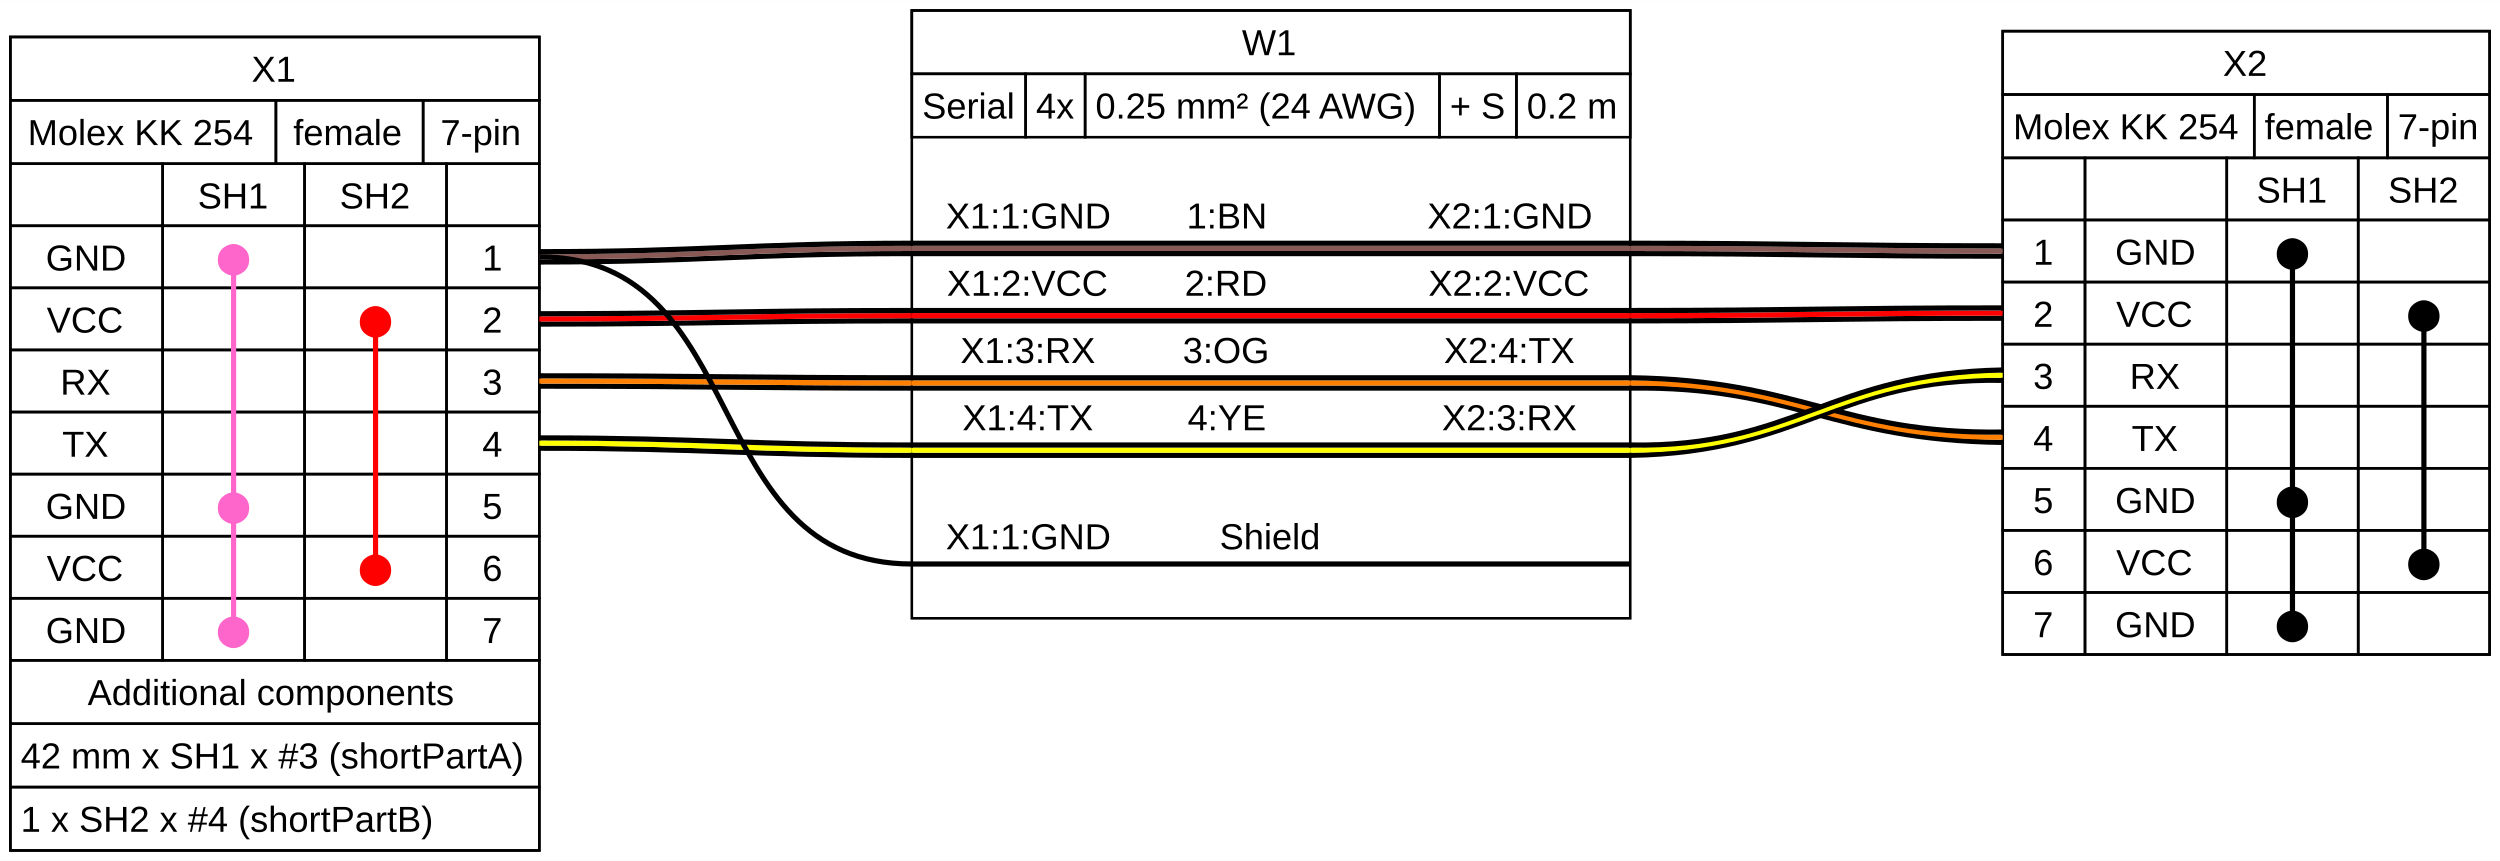
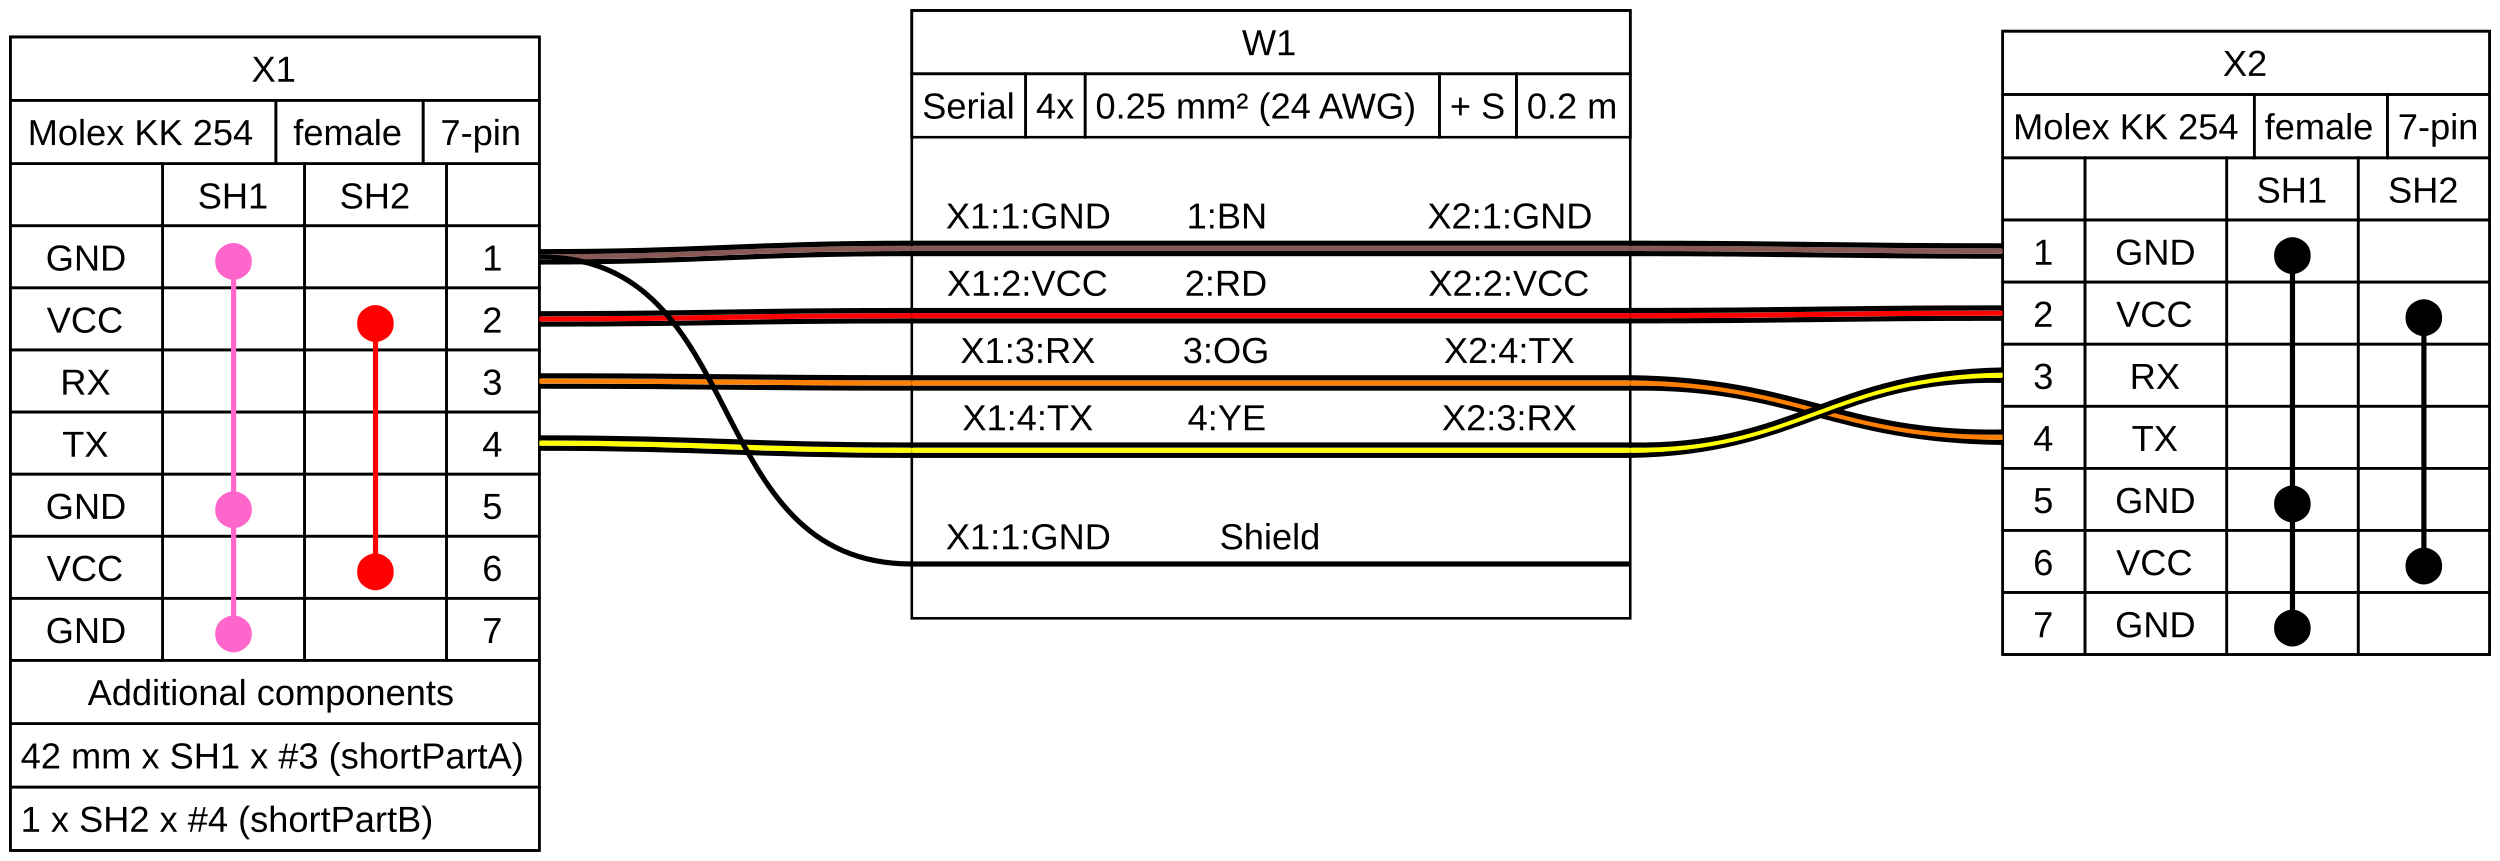
<svg xmlns="http://www.w3.org/2000/svg" width="967pt" height="333pt" viewBox="0.00 0.00 966.51 332.75">
  <g id="graph0" class="graph" transform="scale(1 1) rotate(0) translate(4 328.75)">
    <polygon fill="#ffffff" stroke="none" points="-4,4 -4,-328.75 962.51,-328.75 962.51,4 -4,4" />
    <g id="node1" class="node">
      <polygon fill="#ffffff" stroke="black" points="204.5,-314.5 0,-314.5 0,0 204.5,0 204.5,-314.5" />
      <polygon fill="none" stroke="black" points="0,-290 0,-314.5 204.5,-314.5 204.5,-290 0,-290" />
      <text text-anchor="start" x="93.25" y="-297.2" font-family="arial" font-size="14.00">X1</text>
      <polygon fill="none" stroke="black" points="0,-265.5 0,-290 102.67,-290 102.67,-265.5 0,-265.5" />
      <text text-anchor="start" x="6.71" y="-272.7" font-family="arial" font-size="14.00">Molex KK 254</text>
      <polygon fill="none" stroke="black" points="102.67,-265.5 102.67,-290 159.58,-290 159.58,-265.5 102.67,-265.5" />
      <text text-anchor="start" x="109.38" y="-272.7" font-family="arial" font-size="14.00">female</text>
      <polygon fill="none" stroke="black" points="159.58,-265.5 159.58,-290 204.5,-290 204.5,-265.5 159.58,-265.5" />
      <text text-anchor="start" x="166.29" y="-272.7" font-family="arial" font-size="14.00">7-pin</text>
      <polygon fill="none" stroke="black" points="0,-241.5 0,-265.5 58.88,-265.5 58.88,-241.5 0,-241.5" />
      <polygon fill="none" stroke="black" points="58.88,-241.5 58.88,-265.5 113.75,-265.5 113.75,-241.5 58.88,-241.5" />
      <text text-anchor="start" x="72.44" y="-248.2" font-family="arial" font-size="14.00">SH1</text>
      <polygon fill="none" stroke="black" points="113.75,-241.5 113.75,-265.5 168.63,-265.5 168.63,-241.5 113.75,-241.5" />
      <text text-anchor="start" x="127.31" y="-248.2" font-family="arial" font-size="14.00">SH2</text>
      <polygon fill="none" stroke="black" points="168.63,-241.5 168.63,-265.5 204.5,-265.5 204.5,-241.5 168.63,-241.5" />
      <polygon fill="none" stroke="black" points="0,-217.5 0,-241.5 58.88,-241.5 58.88,-217.5 0,-217.5" />
      <text text-anchor="start" x="13.69" y="-224.2" font-family="arial" font-size="14.00">GND</text>
      <polygon fill="none" stroke="black" points="58.88,-217.5 58.88,-241.5 113.75,-241.5 113.75,-217.5 58.88,-217.5" />
-       <text text-anchor="start" x="79.56" y="-225.23" font-family="Sans" font-size="12.00" fill="#ff66cc">⬤</text>
+       <text text-anchor="start" x="78.44" y="-224.08" font-family="arial" font-size="14.00" fill="#ff66cc">⬤</text>
      <polygon fill="none" stroke="black" points="113.75,-217.5 113.75,-241.5 168.63,-241.5 168.63,-217.5 113.75,-217.5" />
      <polygon fill="none" stroke="black" points="168.63,-217.5 168.63,-241.5 204.5,-241.5 204.5,-217.5 168.63,-217.5" />
      <text text-anchor="start" x="182.44" y="-224.2" font-family="arial" font-size="14.00">1</text>
      <polygon fill="none" stroke="black" points="0,-193.5 0,-217.5 58.88,-217.5 58.88,-193.5 0,-193.5" />
      <text text-anchor="start" x="14.06" y="-200.2" font-family="arial" font-size="14.00">VCC</text>
      <polygon fill="none" stroke="black" points="58.88,-193.5 58.88,-217.5 113.75,-217.5 113.75,-193.5 58.88,-193.5" />
      <polygon fill="none" stroke="black" points="113.75,-193.5 113.75,-217.5 168.63,-217.5 168.63,-193.5 113.75,-193.5" />
-       <text text-anchor="start" x="134.44" y="-201.23" font-family="Sans" font-size="12.00" fill="#ff0000">⬤</text>
+       <text text-anchor="start" x="133.31" y="-200.08" font-family="arial" font-size="14.00" fill="#ff0000">⬤</text>
      <polygon fill="none" stroke="black" points="168.63,-193.5 168.63,-217.5 204.5,-217.5 204.5,-193.5 168.63,-193.5" />
      <text text-anchor="start" x="182.44" y="-200.2" font-family="arial" font-size="14.00">2</text>
      <polygon fill="none" stroke="black" points="0,-169.5 0,-193.5 58.88,-193.5 58.88,-169.5 0,-169.5" />
      <text text-anchor="start" x="19.31" y="-176.2" font-family="arial" font-size="14.00">RX</text>
      <polygon fill="none" stroke="black" points="58.88,-169.5 58.88,-193.5 113.75,-193.5 113.75,-169.5 58.88,-169.5" />
      <polygon fill="none" stroke="black" points="113.75,-169.5 113.75,-193.5 168.63,-193.5 168.63,-169.5 113.75,-169.5" />
      <polygon fill="none" stroke="black" points="168.63,-169.5 168.63,-193.5 204.5,-193.5 204.5,-169.5 168.63,-169.5" />
      <text text-anchor="start" x="182.44" y="-176.2" font-family="arial" font-size="14.00">3</text>
      <polygon fill="none" stroke="black" points="0,-145.5 0,-169.5 58.88,-169.5 58.88,-145.5 0,-145.5" />
      <text text-anchor="start" x="20.06" y="-152.2" font-family="arial" font-size="14.00">TX</text>
      <polygon fill="none" stroke="black" points="58.88,-145.5 58.88,-169.5 113.75,-169.5 113.75,-145.5 58.88,-145.5" />
      <polygon fill="none" stroke="black" points="113.75,-145.5 113.75,-169.5 168.63,-169.5 168.63,-145.5 113.75,-145.5" />
      <polygon fill="none" stroke="black" points="168.63,-145.5 168.63,-169.5 204.5,-169.5 204.5,-145.5 168.63,-145.5" />
      <text text-anchor="start" x="182.44" y="-152.2" font-family="arial" font-size="14.00">4</text>
      <polygon fill="none" stroke="black" points="0,-121.5 0,-145.5 58.88,-145.5 58.88,-121.5 0,-121.5" />
      <text text-anchor="start" x="13.69" y="-128.2" font-family="arial" font-size="14.00">GND</text>
      <polygon fill="none" stroke="black" points="58.88,-121.5 58.88,-145.5 113.75,-145.5 113.75,-121.5 58.88,-121.5" />
-       <text text-anchor="start" x="79.56" y="-129.23" font-family="Sans" font-size="12.00" fill="#ff66cc">⬤</text>
+       <text text-anchor="start" x="78.44" y="-128.08" font-family="arial" font-size="14.00" fill="#ff66cc">⬤</text>
      <polygon fill="none" stroke="black" points="113.75,-121.5 113.75,-145.5 168.63,-145.5 168.63,-121.5 113.75,-121.5" />
      <polygon fill="none" stroke="black" points="168.63,-121.5 168.63,-145.5 204.5,-145.5 204.5,-121.5 168.63,-121.5" />
      <text text-anchor="start" x="182.44" y="-128.2" font-family="arial" font-size="14.00">5</text>
      <polygon fill="none" stroke="black" points="0,-97.5 0,-121.5 58.88,-121.5 58.88,-97.5 0,-97.5" />
      <text text-anchor="start" x="14.06" y="-104.2" font-family="arial" font-size="14.00">VCC</text>
      <polygon fill="none" stroke="black" points="58.88,-97.5 58.88,-121.5 113.75,-121.5 113.75,-97.5 58.88,-97.5" />
      <polygon fill="none" stroke="black" points="113.75,-97.5 113.75,-121.5 168.63,-121.5 168.63,-97.5 113.75,-97.5" />
-       <text text-anchor="start" x="134.44" y="-105.23" font-family="Sans" font-size="12.00" fill="#ff0000">⬤</text>
+       <text text-anchor="start" x="133.31" y="-104.08" font-family="arial" font-size="14.00" fill="#ff0000">⬤</text>
      <polygon fill="none" stroke="black" points="168.63,-97.5 168.63,-121.5 204.5,-121.5 204.5,-97.5 168.63,-97.5" />
      <text text-anchor="start" x="182.44" y="-104.2" font-family="arial" font-size="14.00">6</text>
      <polygon fill="none" stroke="black" points="0,-73.5 0,-97.5 58.88,-97.5 58.88,-73.5 0,-73.5" />
      <text text-anchor="start" x="13.69" y="-80.2" font-family="arial" font-size="14.00">GND</text>
      <polygon fill="none" stroke="black" points="58.88,-73.5 58.88,-97.5 113.75,-97.5 113.75,-73.5 58.88,-73.5" />
-       <text text-anchor="start" x="79.56" y="-81.23" font-family="Sans" font-size="12.00" fill="#ff66cc">⬤</text>
+       <text text-anchor="start" x="78.44" y="-80.08" font-family="arial" font-size="14.00" fill="#ff66cc">⬤</text>
      <polygon fill="none" stroke="black" points="113.75,-73.5 113.75,-97.5 168.63,-97.5 168.63,-73.5 113.75,-73.5" />
      <polygon fill="none" stroke="black" points="168.63,-73.5 168.63,-97.5 204.5,-97.5 204.5,-73.5 168.63,-73.5" />
      <text text-anchor="start" x="182.44" y="-80.2" font-family="arial" font-size="14.00">7</text>
      <polygon fill="none" stroke="black" points="0,-49 0,-73.5 204.5,-73.5 204.5,-49 0,-49" />
      <text text-anchor="start" x="29.88" y="-56.2" font-family="arial" font-size="14.00">Additional components</text>
      <polygon fill="none" stroke="black" points="0,-24.5 0,-49 204.5,-49 204.5,-24.5 0,-24.5" />
      <text text-anchor="start" x="4" y="-31.7" font-family="arial" font-size="14.00">42 mm x SH1 x #3 (shortPartA)</text>
      <polygon fill="none" stroke="black" points="0,0 0,-24.5 204.5,-24.5 204.5,0 0,0" />
      <text text-anchor="start" x="4" y="-7.2" font-family="arial" font-size="14.00">1 x SH2 x #4 (shortPartB)</text>
    </g>
    <g id="edge1" class="edge">
      <path fill="none" stroke="#ff66cc" stroke-width="2" d="M86.31,-229.5C86.31,-197.5 86.31,-165.5 86.31,-133.5" />
    </g>
    <g id="edge2" class="edge">
      <path fill="none" stroke="#ff66cc" stroke-width="2" d="M86.31,-133.5C86.31,-117.5 86.31,-101.5 86.31,-85.5" />
    </g>
    <g id="edge3" class="edge">
      <path fill="none" stroke="#ff0000" stroke-width="2" d="M141.19,-205.5C141.19,-173.5 141.19,-141.5 141.19,-109.5" />
    </g>
    <g id="node2" class="node">
      <polygon fill="#ffffff" stroke="black" points="626.26,-324.75 348.51,-324.75 348.51,-89.75 626.26,-89.75 626.26,-324.75" />
      <polygon fill="none" stroke="black" points="348.51,-300.25 348.51,-324.75 626.26,-324.75 626.26,-300.25 348.51,-300.25" />
      <text text-anchor="start" x="476.13" y="-307.45" font-family="arial" font-size="14.00">W1</text>
      <polygon fill="none" stroke="black" points="348.51,-275.75 348.51,-300.25 392.51,-300.25 392.51,-275.75 348.51,-275.75" />
      <text text-anchor="start" x="352.51" y="-282.95" font-family="arial" font-size="14.00">Serial</text>
      <polygon fill="none" stroke="black" points="392.51,-275.75 392.51,-300.25 415.51,-300.25 415.51,-275.75 392.51,-275.75" />
      <text text-anchor="start" x="396.51" y="-282.95" font-family="arial" font-size="14.00">4x</text>
      <polygon fill="none" stroke="black" points="415.51,-275.75 415.51,-300.25 552.51,-300.25 552.51,-275.75 415.51,-275.75" />
      <text text-anchor="start" x="419.51" y="-282.95" font-family="arial" font-size="14.00">0.25 mm² (24 AWG)</text>
      <polygon fill="none" stroke="black" points="552.51,-275.75 552.51,-300.25 582.26,-300.25 582.26,-275.75 552.51,-275.75" />
      <text text-anchor="start" x="556.51" y="-282.95" font-family="arial" font-size="14.00">+ S</text>
      <polygon fill="none" stroke="black" points="582.26,-275.75 582.26,-300.25 626.26,-300.25 626.26,-275.75 582.26,-275.75" />
      <text text-anchor="start" x="586.26" y="-282.95" font-family="arial" font-size="14.00">0.2 m</text>
      <text text-anchor="start" x="392.42" y="-260.45" font-family="arial" font-size="14.00"> </text>
      <text text-anchor="start" x="361.67" y="-240.45" font-family="arial" font-size="14.00">X1:1:GND</text>
      <text text-anchor="start" x="454.76" y="-240.45" font-family="arial" font-size="14.00">     1:BN    </text>
      <text text-anchor="start" x="547.84" y="-240.45" font-family="arial" font-size="14.00">X2:1:GND</text>
      <text text-anchor="start" x="362.05" y="-214.45" font-family="arial" font-size="14.00">X1:2:VCC</text>
      <text text-anchor="start" x="454.01" y="-214.45" font-family="arial" font-size="14.00">     2:RD    </text>
      <text text-anchor="start" x="548.21" y="-214.45" font-family="arial" font-size="14.00">X2:2:VCC</text>
      <text text-anchor="start" x="367.3" y="-188.45" font-family="arial" font-size="14.00">X1:3:RX</text>
      <text text-anchor="start" x="453.26" y="-188.45" font-family="arial" font-size="14.00">     3:OG    </text>
      <text text-anchor="start" x="554.21" y="-188.45" font-family="arial" font-size="14.00">X2:4:TX</text>
      <text text-anchor="start" x="368.05" y="-162.45" font-family="arial" font-size="14.00">X1:4:TX</text>
      <text text-anchor="start" x="455.13" y="-162.45" font-family="arial" font-size="14.00">     4:YE    </text>
      <text text-anchor="start" x="553.46" y="-162.45" font-family="arial" font-size="14.00">X2:3:RX</text>
      <text text-anchor="start" x="392.42" y="-136.45" font-family="arial" font-size="14.00"> </text>
      <text text-anchor="start" x="361.67" y="-116.45" font-family="arial" font-size="14.00">X1:1:GND</text>
      <text text-anchor="start" x="467.51" y="-116.45" font-family="arial" font-size="14.00">Shield</text>
      <text text-anchor="start" x="392.42" y="-94.45" font-family="arial" font-size="14.00"> </text>
    </g>
    <g id="edge4" class="edge">
      <path fill="none" stroke="#000000" stroke-width="2" d="M204.5,-227.5C268.92,-227.54 284.88,-230.79 348.5,-230.75" />
      <path fill="none" stroke="#895956" stroke-width="2" d="M204.5,-229.5C268.52,-229.5 284.48,-232.75 348.5,-232.75" />
      <path fill="none" stroke="#000000" stroke-width="2" d="M204.5,-231.5C268.12,-231.46 284.08,-234.71 348.5,-234.75" />
    </g>
    <g id="edge5" class="edge">
      <path fill="none" stroke="#000000" stroke-width="2" d="M204.5,-203.5C268.66,-203.51 284.66,-204.76 348.5,-204.75" />
      <path fill="none" stroke="#ff0000" stroke-width="2" d="M204.5,-205.5C268.5,-205.5 284.5,-206.75 348.5,-206.75" />
      <path fill="none" stroke="#000000" stroke-width="2" d="M204.5,-207.5C268.35,-207.5 284.35,-208.75 348.5,-208.75" />
    </g>
    <g id="edge6" class="edge">
      <path fill="none" stroke="#000000" stroke-width="2" d="M204.5,-179.5C268.41,-179.5 284.41,-178.75 348.5,-178.75" />
      <path fill="none" stroke="#ff8000" stroke-width="2" d="M204.5,-181.5C268.5,-181.5 284.5,-180.75 348.5,-180.75" />
      <path fill="none" stroke="#000000" stroke-width="2" d="M204.5,-183.5C268.59,-183.5 284.59,-182.75 348.5,-182.75" />
    </g>
    <g id="edge7" class="edge">
      <path fill="none" stroke="#000000" stroke-width="2" d="M204.5,-155.5C268.17,-155.53 284.15,-152.78 348.5,-152.75" />
      <path fill="none" stroke="#ffff00" stroke-width="2" d="M204.5,-157.5C268.51,-157.5 284.49,-154.75 348.5,-154.75" />
      <path fill="none" stroke="#000000" stroke-width="2" d="M204.5,-159.5C268.85,-159.47 284.83,-156.72 348.5,-156.75" />
    </g>
    <g id="edge8" class="edge">
      <path fill="none" stroke="#000000" stroke-width="2" d="M204.5,-229.5C287.45,-229.5 265.55,-110.75 348.5,-110.75" />
    </g>
    <g id="edge9" class="edge">
      <path fill="none" stroke="#000000" stroke-width="2" d="M348.5,-230.75C441.08,-230.75 533.67,-230.75 626.25,-230.75" />
      <path fill="none" stroke="#895956" stroke-width="2" d="M348.5,-232.75C441.08,-232.75 533.67,-232.75 626.25,-232.75" />
      <path fill="none" stroke="#000000" stroke-width="2" d="M348.5,-234.75C441.08,-234.75 533.67,-234.75 626.25,-234.75" />
    </g>
    <g id="edge10" class="edge">
      <path fill="none" stroke="#000000" stroke-width="2" d="M348.5,-204.75C441.08,-204.75 533.67,-204.75 626.25,-204.75" />
      <path fill="none" stroke="#ff0000" stroke-width="2" d="M348.5,-206.75C441.08,-206.75 533.67,-206.75 626.25,-206.75" />
      <path fill="none" stroke="#000000" stroke-width="2" d="M348.5,-208.75C441.08,-208.75 533.67,-208.75 626.25,-208.75" />
    </g>
    <g id="edge11" class="edge">
      <path fill="none" stroke="#000000" stroke-width="2" d="M348.5,-178.75C441.08,-178.75 533.67,-178.75 626.25,-178.75" />
      <path fill="none" stroke="#ff8000" stroke-width="2" d="M348.5,-180.75C441.08,-180.75 533.67,-180.75 626.25,-180.75" />
      <path fill="none" stroke="#000000" stroke-width="2" d="M348.5,-182.75C441.08,-182.75 533.67,-182.75 626.25,-182.75" />
    </g>
    <g id="edge12" class="edge">
      <path fill="none" stroke="#000000" stroke-width="2" d="M348.5,-152.75C441.08,-152.75 533.67,-152.75 626.25,-152.75" />
      <path fill="none" stroke="#ffff00" stroke-width="2" d="M348.5,-154.75C441.08,-154.75 533.67,-154.75 626.25,-154.75" />
      <path fill="none" stroke="#000000" stroke-width="2" d="M348.5,-156.75C441.08,-156.75 533.67,-156.75 626.25,-156.75" />
    </g>
    <g id="edge13" class="edge">
      <path fill="none" stroke="#000000" stroke-width="2" d="M348.5,-110.75C441.08,-110.75 533.67,-110.75 626.25,-110.75" />
    </g>
    <g id="node3" class="node">
      <polygon fill="#ffffff" stroke="black" points="958.51,-316.75 770.26,-316.75 770.26,-75.75 958.51,-75.75 958.51,-316.75" />
      <polygon fill="none" stroke="black" points="770.26,-292.25 770.26,-316.75 958.51,-316.75 958.51,-292.25 770.26,-292.25" />
      <text text-anchor="start" x="855.38" y="-299.45" font-family="arial" font-size="14.00">X2</text>
      <polygon fill="none" stroke="black" points="770.26,-267.75 770.26,-292.25 867.51,-292.25 867.51,-267.75 770.26,-267.75" />
      <text text-anchor="start" x="774.26" y="-274.95" font-family="arial" font-size="14.00">Molex KK 254</text>
      <polygon fill="none" stroke="black" points="867.51,-267.75 867.51,-292.25 919.01,-292.25 919.01,-267.75 867.51,-267.75" />
      <text text-anchor="start" x="871.51" y="-274.95" font-family="arial" font-size="14.00">female</text>
      <polygon fill="none" stroke="black" points="919.01,-267.75 919.01,-292.25 958.51,-292.25 958.51,-267.75 919.01,-267.75" />
      <text text-anchor="start" x="923.01" y="-274.95" font-family="arial" font-size="14.00">7-pin</text>
      <polygon fill="none" stroke="black" points="770.26,-243.75 770.26,-267.75 802.07,-267.75 802.07,-243.75 770.26,-243.75" />
      <polygon fill="none" stroke="black" points="802.07,-243.75 802.07,-267.75 856.88,-267.75 856.88,-243.75 802.07,-243.75" />
      <polygon fill="none" stroke="black" points="856.88,-243.75 856.88,-267.75 907.69,-267.75 907.69,-243.75 856.88,-243.75" />
      <text text-anchor="start" x="868.41" y="-250.45" font-family="arial" font-size="14.00">SH1</text>
      <polygon fill="none" stroke="black" points="907.69,-243.75 907.69,-267.75 958.51,-267.75 958.51,-243.75 907.69,-243.75" />
      <text text-anchor="start" x="919.22" y="-250.45" font-family="arial" font-size="14.00">SH2</text>
      <polygon fill="none" stroke="black" points="770.26,-219.75 770.26,-243.75 802.07,-243.75 802.07,-219.75 770.26,-219.75" />
      <text text-anchor="start" x="782.04" y="-226.45" font-family="arial" font-size="14.00">1</text>
      <polygon fill="none" stroke="black" points="802.07,-219.75 802.07,-243.75 856.88,-243.75 856.88,-219.75 802.07,-219.75" />
      <text text-anchor="start" x="813.72" y="-226.45" font-family="arial" font-size="14.00">GND</text>
      <polygon fill="none" stroke="black" points="856.88,-219.75 856.88,-243.75 907.69,-243.75 907.69,-219.75 856.88,-219.75" />
-       <text text-anchor="start" x="875.54" y="-227.48" font-family="Sans" font-size="12.00" fill="#000000">⬤</text>
+       <text text-anchor="start" x="874.41" y="-226.33" font-family="arial" font-size="14.00" fill="#000000">⬤</text>
      <polygon fill="none" stroke="black" points="907.69,-219.75 907.69,-243.75 958.51,-243.75 958.51,-219.75 907.69,-219.75" />
      <polygon fill="none" stroke="black" points="770.26,-195.75 770.26,-219.75 802.07,-219.75 802.07,-195.75 770.26,-195.75" />
      <text text-anchor="start" x="782.04" y="-202.45" font-family="arial" font-size="14.00">2</text>
      <polygon fill="none" stroke="black" points="802.07,-195.75 802.07,-219.75 856.88,-219.75 856.88,-195.75 802.07,-195.75" />
      <text text-anchor="start" x="814.1" y="-202.45" font-family="arial" font-size="14.00">VCC</text>
      <polygon fill="none" stroke="black" points="856.88,-195.75 856.88,-219.75 907.69,-219.75 907.69,-195.75 856.88,-195.75" />
      <polygon fill="none" stroke="black" points="907.69,-195.75 907.69,-219.75 958.51,-219.75 958.51,-195.75 907.69,-195.75" />
-       <text text-anchor="start" x="926.35" y="-203.48" font-family="Sans" font-size="12.00" fill="#000000">⬤</text>
+       <text text-anchor="start" x="925.22" y="-202.33" font-family="arial" font-size="14.00" fill="#000000">⬤</text>
      <polygon fill="none" stroke="black" points="770.26,-171.75 770.26,-195.75 802.07,-195.75 802.07,-171.75 770.26,-171.75" />
      <text text-anchor="start" x="782.04" y="-178.45" font-family="arial" font-size="14.00">3</text>
      <polygon fill="none" stroke="black" points="802.07,-171.75 802.07,-195.75 856.88,-195.75 856.88,-171.75 802.07,-171.75" />
      <text text-anchor="start" x="819.35" y="-178.45" font-family="arial" font-size="14.00">RX</text>
      <polygon fill="none" stroke="black" points="856.88,-171.75 856.88,-195.75 907.69,-195.75 907.69,-171.75 856.88,-171.75" />
      <polygon fill="none" stroke="black" points="907.69,-171.75 907.69,-195.75 958.51,-195.75 958.51,-171.75 907.69,-171.75" />
      <polygon fill="none" stroke="black" points="770.26,-147.75 770.26,-171.75 802.07,-171.75 802.07,-147.75 770.26,-147.75" />
      <text text-anchor="start" x="782.04" y="-154.45" font-family="arial" font-size="14.00">4</text>
      <polygon fill="none" stroke="black" points="802.07,-147.75 802.07,-171.75 856.88,-171.75 856.88,-147.75 802.07,-147.75" />
      <text text-anchor="start" x="820.1" y="-154.45" font-family="arial" font-size="14.00">TX</text>
      <polygon fill="none" stroke="black" points="856.88,-147.75 856.88,-171.75 907.69,-171.75 907.69,-147.75 856.88,-147.75" />
      <polygon fill="none" stroke="black" points="907.69,-147.75 907.69,-171.75 958.51,-171.75 958.51,-147.75 907.69,-147.75" />
      <polygon fill="none" stroke="black" points="770.26,-123.75 770.26,-147.75 802.07,-147.75 802.07,-123.75 770.26,-123.75" />
      <text text-anchor="start" x="782.04" y="-130.45" font-family="arial" font-size="14.00">5</text>
      <polygon fill="none" stroke="black" points="802.07,-123.75 802.07,-147.75 856.88,-147.75 856.88,-123.75 802.07,-123.75" />
      <text text-anchor="start" x="813.72" y="-130.45" font-family="arial" font-size="14.00">GND</text>
      <polygon fill="none" stroke="black" points="856.88,-123.75 856.88,-147.75 907.69,-147.75 907.69,-123.75 856.88,-123.75" />
-       <text text-anchor="start" x="875.54" y="-131.48" font-family="Sans" font-size="12.00" fill="#000000">⬤</text>
+       <text text-anchor="start" x="874.41" y="-130.33" font-family="arial" font-size="14.00" fill="#000000">⬤</text>
      <polygon fill="none" stroke="black" points="907.69,-123.75 907.69,-147.75 958.51,-147.75 958.51,-123.75 907.69,-123.75" />
      <polygon fill="none" stroke="black" points="770.26,-99.75 770.26,-123.75 802.07,-123.75 802.07,-99.75 770.26,-99.75" />
      <text text-anchor="start" x="782.04" y="-106.45" font-family="arial" font-size="14.00">6</text>
      <polygon fill="none" stroke="black" points="802.07,-99.75 802.07,-123.75 856.88,-123.75 856.88,-99.75 802.07,-99.75" />
      <text text-anchor="start" x="814.1" y="-106.45" font-family="arial" font-size="14.00">VCC</text>
      <polygon fill="none" stroke="black" points="856.88,-99.75 856.88,-123.75 907.69,-123.75 907.69,-99.75 856.88,-99.75" />
      <polygon fill="none" stroke="black" points="907.69,-99.75 907.69,-123.75 958.51,-123.75 958.51,-99.75 907.69,-99.75" />
-       <text text-anchor="start" x="926.35" y="-107.48" font-family="Sans" font-size="12.00" fill="#000000">⬤</text>
+       <text text-anchor="start" x="925.22" y="-106.33" font-family="arial" font-size="14.00" fill="#000000">⬤</text>
      <polygon fill="none" stroke="black" points="770.26,-75.75 770.26,-99.75 802.07,-99.75 802.07,-75.75 770.26,-75.75" />
      <text text-anchor="start" x="782.04" y="-82.45" font-family="arial" font-size="14.00">7</text>
      <polygon fill="none" stroke="black" points="802.07,-75.75 802.07,-99.75 856.88,-99.75 856.88,-75.75 802.07,-75.75" />
      <text text-anchor="start" x="813.72" y="-82.45" font-family="arial" font-size="14.00">GND</text>
      <polygon fill="none" stroke="black" points="856.88,-75.75 856.88,-99.75 907.69,-99.75 907.69,-75.75 856.88,-75.75" />
-       <text text-anchor="start" x="875.54" y="-83.48" font-family="Sans" font-size="12.00" fill="#000000">⬤</text>
+       <text text-anchor="start" x="874.41" y="-82.33" font-family="arial" font-size="14.00" fill="#000000">⬤</text>
      <polygon fill="none" stroke="black" points="907.69,-75.75 907.69,-99.75 958.51,-99.75 958.51,-75.75 907.69,-75.75" />
    </g>
    <g id="edge14" class="edge">
      <path fill="none" stroke="#000000" stroke-width="2" d="M626.25,-230.75C690.13,-230.76 706.13,-229.76 770.25,-229.75" />
      <path fill="none" stroke="#895956" stroke-width="2" d="M626.25,-232.75C690.25,-232.75 706.25,-231.75 770.25,-231.75" />
      <path fill="none" stroke="#000000" stroke-width="2" d="M626.25,-234.75C690.38,-234.75 706.38,-233.75 770.25,-233.75" />
    </g>
    <g id="edge15" class="edge">
      <path fill="none" stroke="#000000" stroke-width="2" d="M626.25,-204.75C690.38,-204.76 706.38,-205.76 770.25,-205.75" />
      <path fill="none" stroke="#ff0000" stroke-width="2" d="M626.25,-206.75C690.25,-206.75 706.25,-207.75 770.25,-207.75" />
      <path fill="none" stroke="#000000" stroke-width="2" d="M626.25,-208.75C690.13,-208.75 706.13,-209.75 770.25,-209.75" />
    </g>
    <g id="edge16" class="edge">
      <path fill="none" stroke="#000000" stroke-width="2" d="M626.25,-178.75C689.29,-179.61 703.93,-158.61 770.25,-157.75" />
      <path fill="none" stroke="#ff8000" stroke-width="2" d="M626.25,-180.75C690.93,-180.75 705.57,-159.75 770.25,-159.75" />
      <path fill="none" stroke="#000000" stroke-width="2" d="M626.25,-182.75C692.57,-181.9 707.21,-160.9 770.25,-161.75" />
    </g>
    <g id="edge17" class="edge">
      <path fill="none" stroke="#000000" stroke-width="2" d="M626.25,-152.75C693.35,-153.91 706.79,-182.91 770.25,-181.75" />
      <path fill="none" stroke="#ffff00" stroke-width="2" d="M626.25,-154.75C691.53,-154.75 704.97,-183.75 770.25,-183.75" />
      <path fill="none" stroke="#000000" stroke-width="2" d="M626.25,-156.75C689.72,-155.59 703.16,-184.59 770.25,-185.75" />
    </g>
    <g id="edge18" class="edge">
      <path fill="none" stroke="#000000" stroke-width="2" d="M882.28,-231.75C882.28,-199.75 882.28,-167.75 882.28,-135.75" />
    </g>
    <g id="edge19" class="edge">
      <path fill="none" stroke="#000000" stroke-width="2" d="M882.28,-135.75C882.28,-119.75 882.28,-103.75 882.28,-87.75" />
    </g>
    <g id="edge20" class="edge">
      <path fill="none" stroke="#000000" stroke-width="2" d="M933.09,-207.75C933.09,-175.75 933.09,-143.75 933.09,-111.75" />
    </g>
  </g>
</svg>
